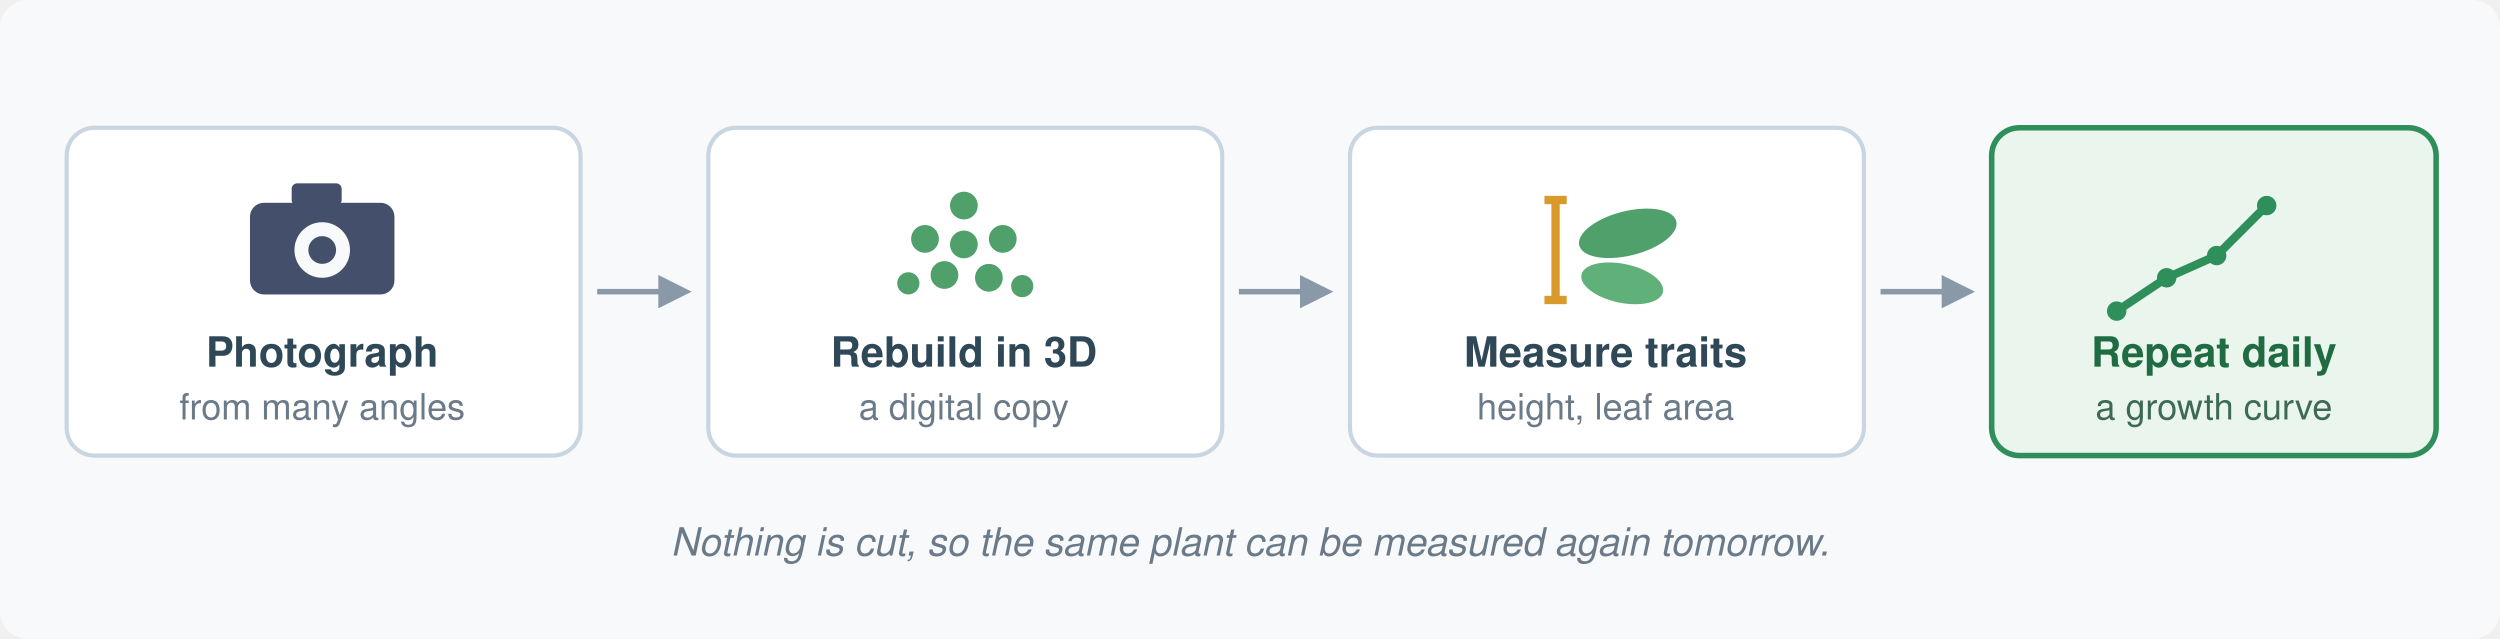
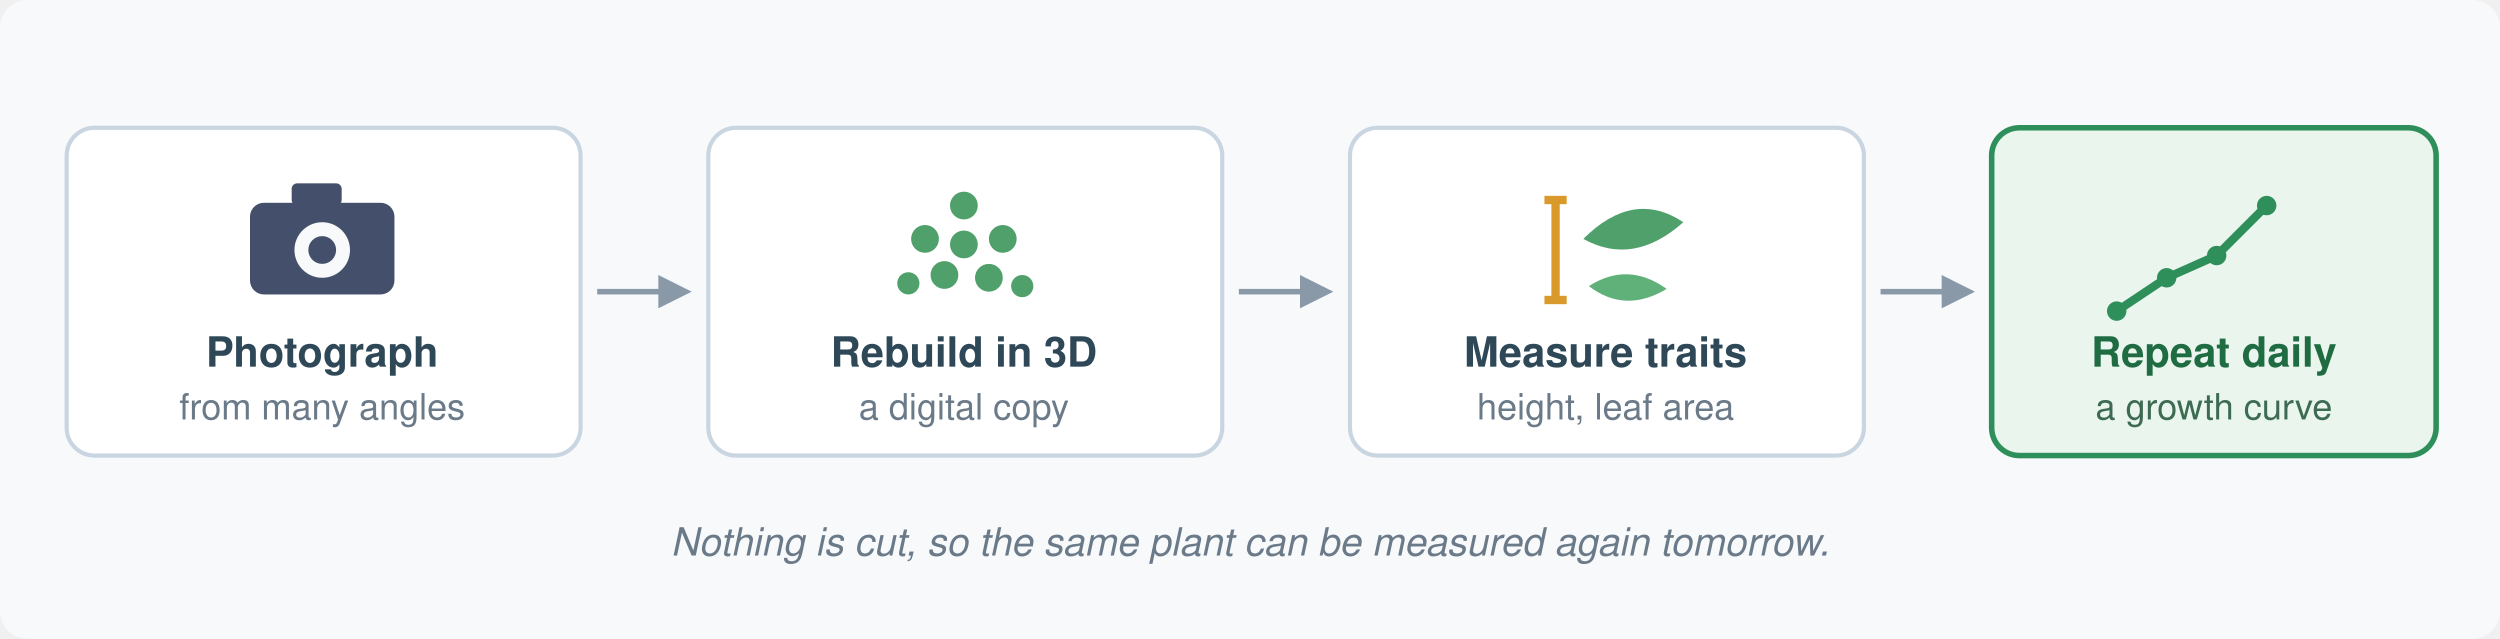
<svg xmlns="http://www.w3.org/2000/svg" viewBox="0 0 900 230" role="img" aria-label="Four stage pipeline: photograph the plant, rebuild it in three dimensions, measure traits, repeat over time.">
  <rect width="900" height="230" rx="10" fill="#f7f9fb" />
  <g font-family="Helvetica, Arial, sans-serif" text-anchor="middle">
    <rect x="24" y="46" width="185" height="118" rx="10" fill="#ffffff" stroke="#c9d5e0" stroke-width="1.5" />
    <g transform="translate(116,88)">
      <rect x="-26" y="-15" width="52" height="33" rx="5" fill="#44506b" />
      <rect x="-11" y="-22" width="18" height="8" rx="2" fill="#44506b" />
      <circle cx="0" cy="2" r="10" fill="#f7f9fb" />
      <circle cx="0" cy="2" r="5" fill="#44506b" />
    </g>
    <text x="116" y="132" font-size="15" font-weight="600" fill="#2f4858">Photograph</text>
    <text x="116" y="151" font-size="13" fill="#6b7a89">from many angles</text>
    <line x1="215" y1="105" x2="239" y2="105" stroke="#8a99a8" stroke-width="2" />
    <polygon points="249,105 237,99 237,111" fill="#8a99a8" />
    <rect x="255" y="46" width="185" height="118" rx="10" fill="#ffffff" stroke="#c9d5e0" stroke-width="1.5" />
    <g transform="translate(347,90)" fill="#4fa06a">
      <circle cx="0" cy="-16" r="5" />
      <circle cx="-14" cy="-4" r="5" />
      <circle cx="14" cy="-4" r="5" />
      <circle cx="-7" cy="9" r="5" />
      <circle cx="9" cy="10" r="5" />
      <circle cx="0" cy="-2" r="5" />
      <circle cx="-20" cy="12" r="4" />
      <circle cx="21" cy="13" r="4" />
    </g>
    <text x="347" y="132" font-size="15" font-weight="600" fill="#2f4858">Rebuild in 3D</text>
    <text x="347" y="151" font-size="13" fill="#6b7a89">a digital copy</text>
    <line x1="446" y1="105" x2="470" y2="105" stroke="#8a99a8" stroke-width="2" />
    <polygon points="480,105 468,99 468,111" fill="#8a99a8" />
    <rect x="486" y="46" width="185" height="118" rx="10" fill="#ffffff" stroke="#c9d5e0" stroke-width="1.5" />
-     <g transform="translate(578,90)">
-       <line x1="-18" y1="18" x2="-18" y2="-18" stroke="#d99a2b" stroke-width="3" />
-       <line x1="-22" y1="-18" x2="-14" y2="-18" stroke="#d99a2b" stroke-width="3" />
-       <line x1="-22" y1="18" x2="-14" y2="18" stroke="#d99a2b" stroke-width="3" />
-       <ellipse cx="8" cy="-6" rx="18" ry="8" fill="#4fa06a" transform="rotate(-14 8 -6)" />
-       <ellipse cx="6" cy="12" rx="15" ry="7" fill="#5fb079" transform="rotate(12 6 12)" />
-     </g>
+     <line x1="560" y1="108" x2="560" y2="72" stroke="#d99a2b" stroke-width="3" />
+     <line x1="556" y1="72" x2="564" y2="72" stroke="#d99a2b" stroke-width="3" />
+     <line x1="556" y1="108" x2="564" y2="108" stroke="#d99a2b" stroke-width="3" />
+     <path d="M 570,86 Q 588,68 606,80 Q 588,96 570,86 Z" fill="#4fa06a" />
+     <path d="M 572,103 Q 586,94 600,104 Q 585,113 572,103 Z" fill="#5fb079" />
    <text x="578" y="132" font-size="15" font-weight="600" fill="#2f4858">Measure traits</text>
    <text x="578" y="151" font-size="13" fill="#6b7a89">height, leaf area</text>
    <line x1="677" y1="105" x2="701" y2="105" stroke="#8a99a8" stroke-width="2" />
    <polygon points="711,105 699,99 699,111" fill="#8a99a8" />
    <rect x="717" y="46" width="160" height="118" rx="10" fill="#eaf5ee" stroke="#2f8f5b" stroke-width="2" />
    <polyline points="762,112 780,100 798,92 816,74" fill="none" stroke="#2f8f5b" stroke-width="3" stroke-linecap="round" stroke-linejoin="round" />
    <circle cx="762" cy="112" r="3.5" fill="#2f8f5b" />
    <circle cx="780" cy="100" r="3.5" fill="#2f8f5b" />
    <circle cx="798" cy="92" r="3.5" fill="#2f8f5b" />
    <circle cx="816" cy="74" r="3.5" fill="#2f8f5b" />
    <text x="797" y="132" font-size="15" font-weight="600" fill="#1f6b42">Repeat daily</text>
    <text x="797" y="151" font-size="13" fill="#3d6b52">a growth curve</text>
    <text x="450" y="200" font-size="14" font-style="italic" fill="#6b7a89">
      Nothing is cut, so the same plant can be measured again tomorrow.
    </text>
  </g>
</svg>
